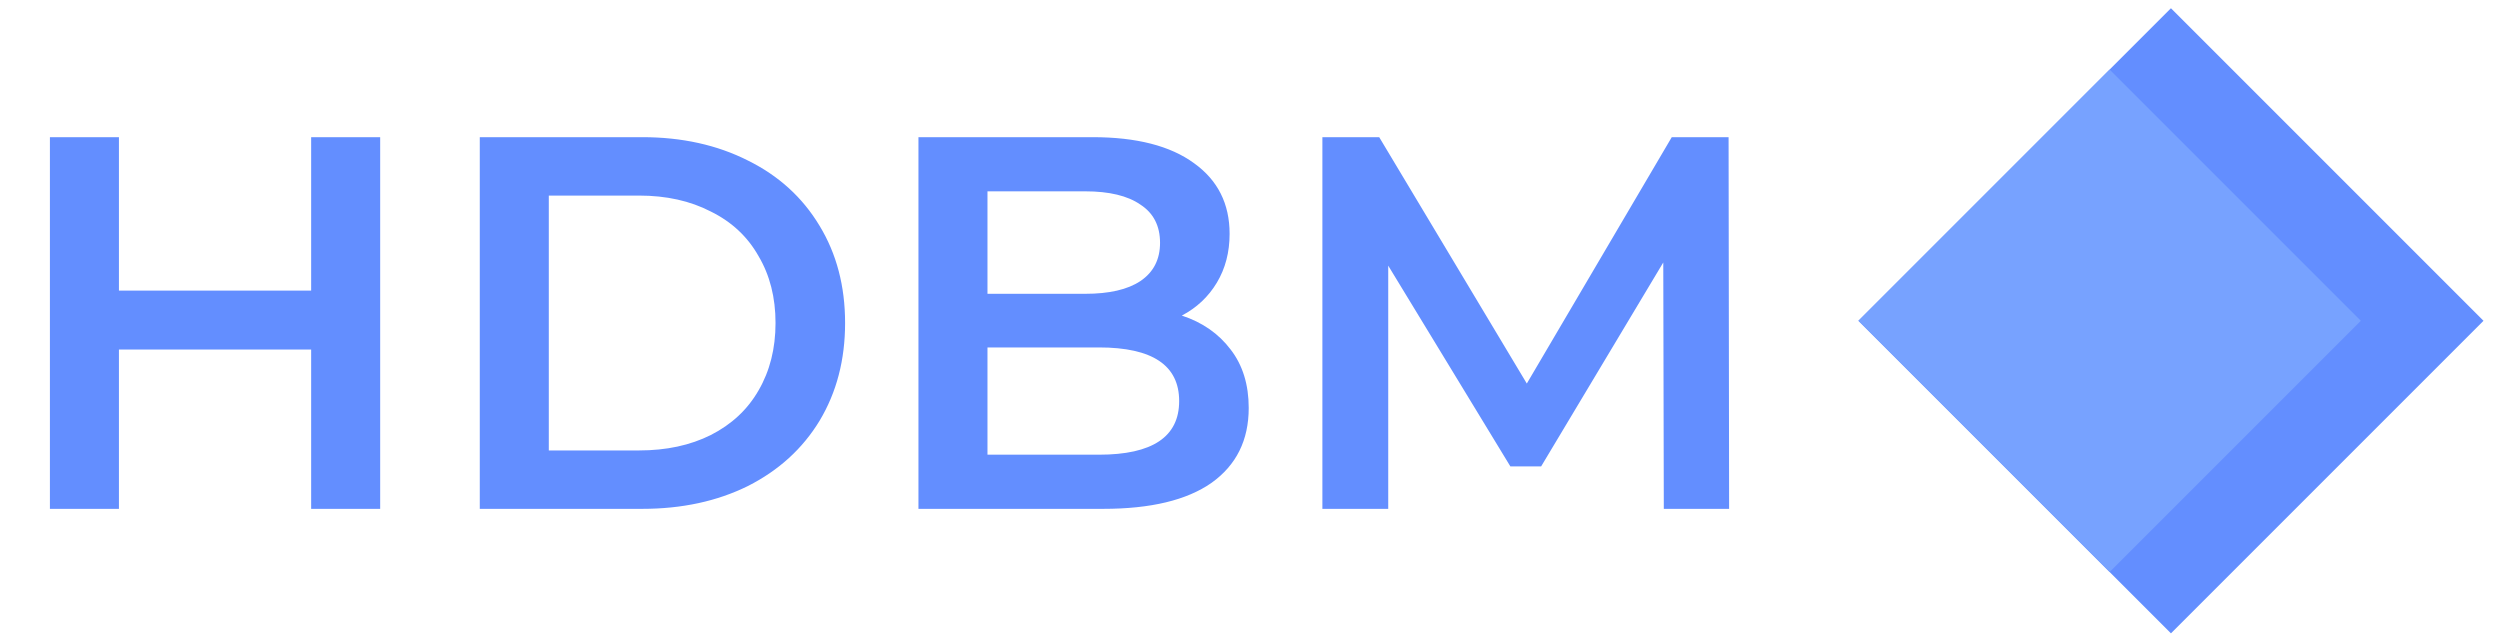
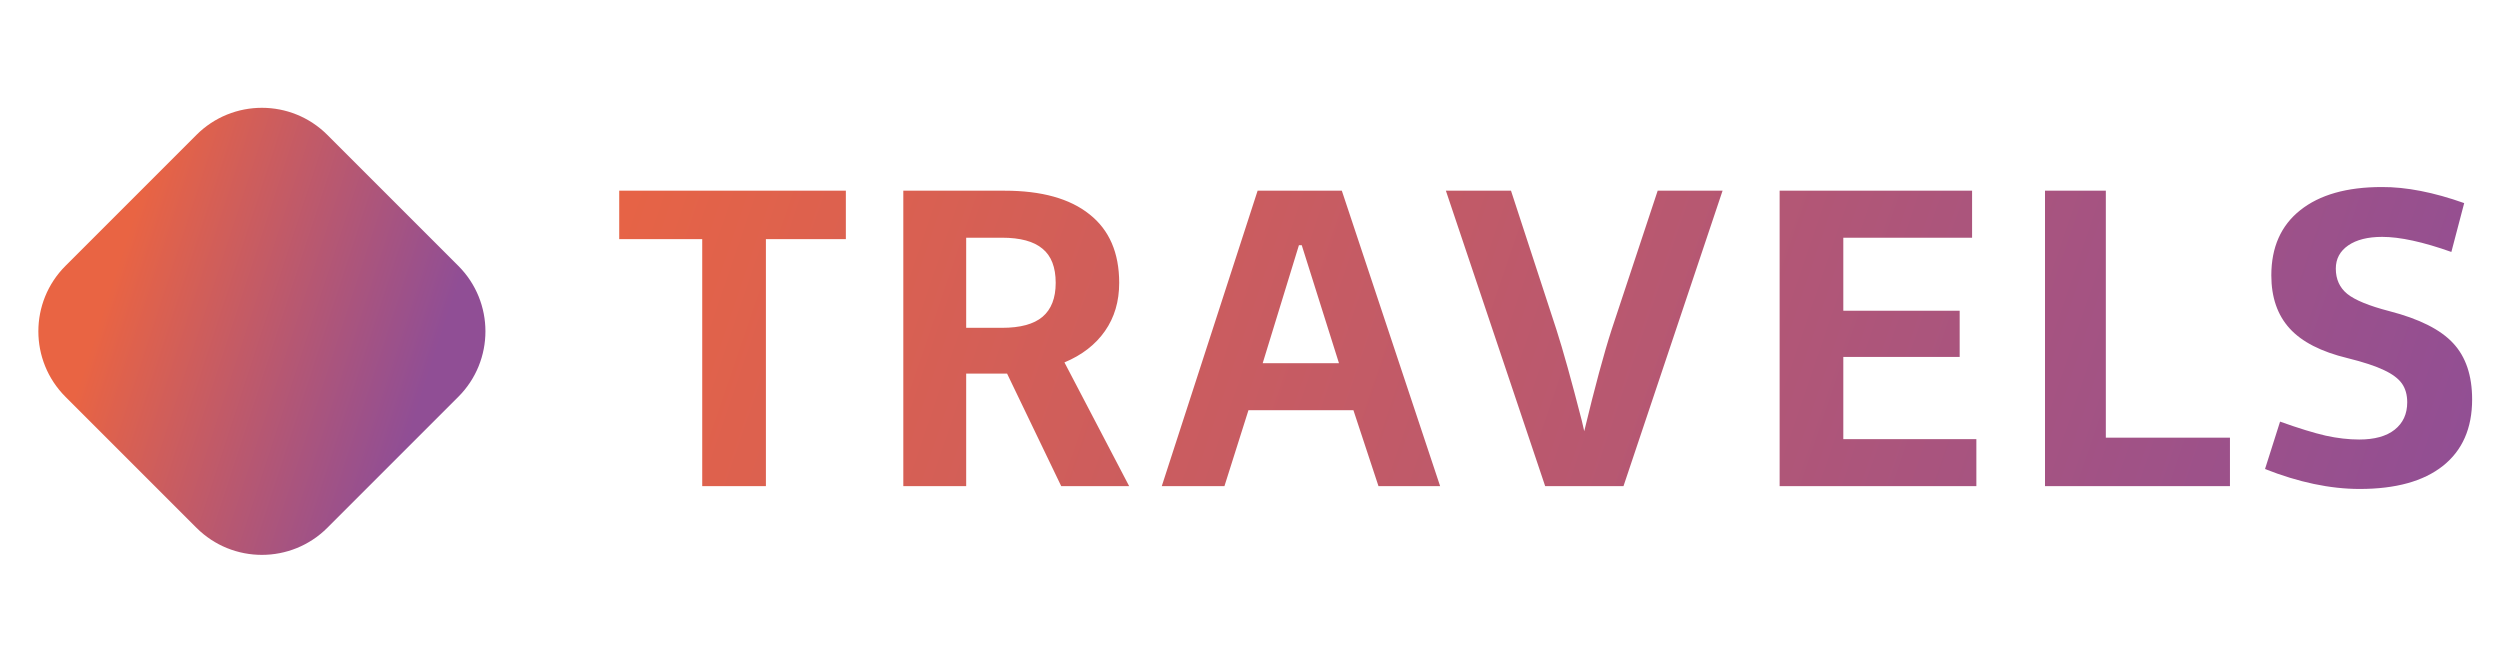
- <svg xmlns="http://www.w3.org/2000/svg" width="113" height="29" viewBox="0 0 113 29" fill="none">
-   <path d="M17.184 6.2V23H14.064V15.8H5.376V23H2.256V6.2H5.376V13.136H14.064V6.2H17.184ZM21.686 6.2H29.03C30.822 6.2 32.414 6.552 33.806 7.256C35.198 7.944 36.278 8.928 37.046 10.208C37.814 11.472 38.198 12.936 38.198 14.6C38.198 16.264 37.814 17.736 37.046 19.016C36.278 20.28 35.198 21.264 33.806 21.968C32.414 22.656 30.822 23 29.03 23H21.686V6.2ZM28.886 20.36C30.118 20.36 31.198 20.128 32.126 19.664C33.07 19.184 33.79 18.512 34.286 17.648C34.798 16.768 35.054 15.752 35.054 14.6C35.054 13.448 34.798 12.44 34.286 11.576C33.79 10.696 33.07 10.024 32.126 9.56C31.198 9.08 30.118 8.84 28.886 8.84H24.806V20.36H28.886ZM53.418 14.264C54.346 14.568 55.082 15.08 55.626 15.8C56.17 16.504 56.442 17.384 56.442 18.44C56.442 19.896 55.882 21.024 54.762 21.824C53.642 22.608 52.01 23 49.866 23H41.514V6.2H49.386C51.37 6.2 52.898 6.592 53.97 7.376C55.042 8.144 55.578 9.208 55.578 10.568C55.578 11.4 55.386 12.136 55.002 12.776C54.618 13.416 54.09 13.912 53.418 14.264ZM44.634 8.648V13.28H49.05C50.138 13.28 50.97 13.088 51.546 12.704C52.138 12.304 52.434 11.728 52.434 10.976C52.434 10.208 52.138 9.632 51.546 9.248C50.97 8.848 50.138 8.648 49.05 8.648H44.634ZM49.674 20.552C52.09 20.552 53.298 19.744 53.298 18.128C53.298 16.512 52.09 15.704 49.674 15.704H44.634V20.552H49.674ZM75.204 23L75.18 11.864L69.66 21.08H68.268L62.748 12.008V23H59.772V6.2H62.34L69.012 17.336L75.564 6.2H78.132L78.156 23H75.204Z" fill="#638EFF" />
-   <rect x="98.127" y="0.373" width="19.979" height="19.979" transform="rotate(45 98.1274 0.372559)" fill="#638EFF" />
-   <rect x="95.355" y="3.145" width="16.058" height="16.058" transform="rotate(45 95.3546 3.14539)" fill="#77A2FF" />
+ <svg xmlns="http://www.w3.org/2000/svg" width="108" height="29" viewBox="0 0 108 29" fill="none">
+   <path d="M36.541 10.33H33.087V21H30.336V10.33H26.75V8.238H36.541V10.33ZM41.739 21H39.023V8.238H43.401C44.994 8.238 46.216 8.578 47.066 9.258C47.921 9.932 48.349 10.919 48.349 12.22C48.349 13.023 48.144 13.717 47.733 14.303C47.323 14.889 46.74 15.34 45.984 15.656L48.779 21H45.844L43.506 16.14H41.739V21ZM43.286 14.162C44.077 14.162 44.66 14.004 45.035 13.688C45.416 13.365 45.606 12.876 45.606 12.22C45.606 11.546 45.416 11.054 45.035 10.743C44.66 10.427 44.077 10.269 43.286 10.269H41.739V14.162H43.286ZM53.933 17.722L52.896 21H50.189L54.329 8.238H57.967L62.213 21H59.55L58.468 17.722H53.933ZM56.113 10.594L54.548 15.691H57.844L56.236 10.594H56.113ZM62.462 8.238H65.275L67.235 14.232C67.522 15.123 67.888 16.436 68.333 18.17L68.439 18.627C68.896 16.729 69.291 15.264 69.625 14.232L71.612 8.238H74.415L70.135 21H66.751L62.462 8.238ZM79.631 13.424H84.658V15.419H79.631V18.97H85.379V21H76.88V8.238H85.194V10.269H79.631V13.424ZM96.334 21H88.344V8.238H90.972V18.908H96.334V21ZM102.894 8.08C103.948 8.074 105.135 8.306 106.453 8.774L105.899 10.884C104.675 10.45 103.679 10.233 102.911 10.233C102.29 10.233 101.801 10.356 101.443 10.602C101.086 10.849 100.907 11.183 100.907 11.604C100.907 12.062 101.071 12.425 101.399 12.694C101.733 12.964 102.34 13.213 103.219 13.441C104.514 13.775 105.434 14.238 105.979 14.83C106.524 15.416 106.796 16.225 106.796 17.256C106.796 18.504 106.374 19.462 105.53 20.13C104.692 20.792 103.494 21.123 101.936 21.123C100.664 21.123 99.302 20.836 97.849 20.262L98.499 18.214C99.302 18.501 99.958 18.703 100.468 18.82C100.978 18.932 101.461 18.987 101.918 18.987C102.58 18.987 103.09 18.847 103.447 18.565C103.811 18.278 103.992 17.883 103.992 17.379C103.992 17.057 103.916 16.787 103.764 16.57C103.611 16.354 103.354 16.16 102.99 15.99C102.627 15.815 102.103 15.642 101.417 15.472C100.274 15.196 99.439 14.769 98.912 14.188C98.385 13.608 98.121 12.844 98.121 11.895C98.121 10.682 98.537 9.744 99.369 9.082C100.207 8.414 101.382 8.08 102.894 8.08Z" fill="url(#paint0_linear)" />
+   <rect y="14.314" width="16" height="16" rx="4" transform="rotate(-45 0 14.3137)" fill="url(#paint1_linear)" />
+   <defs>
+     <linearGradient id="paint0_linear" x1="26.627" y1="1.5" x2="105.129" y2="28.315" gradientUnits="userSpaceOnUse">
+       <stop stop-color="#E96443" />
+       <stop offset="1" stop-color="#904E95" />
+     </linearGradient>
+     <linearGradient id="paint1_linear" x1="8.236" y1="14.536" x2="14.71" y2="27.272" gradientUnits="userSpaceOnUse">
+       <stop stop-color="#E96443" />
+       <stop offset="1" stop-color="#904E95" />
+     </linearGradient>
+   </defs>
</svg>
